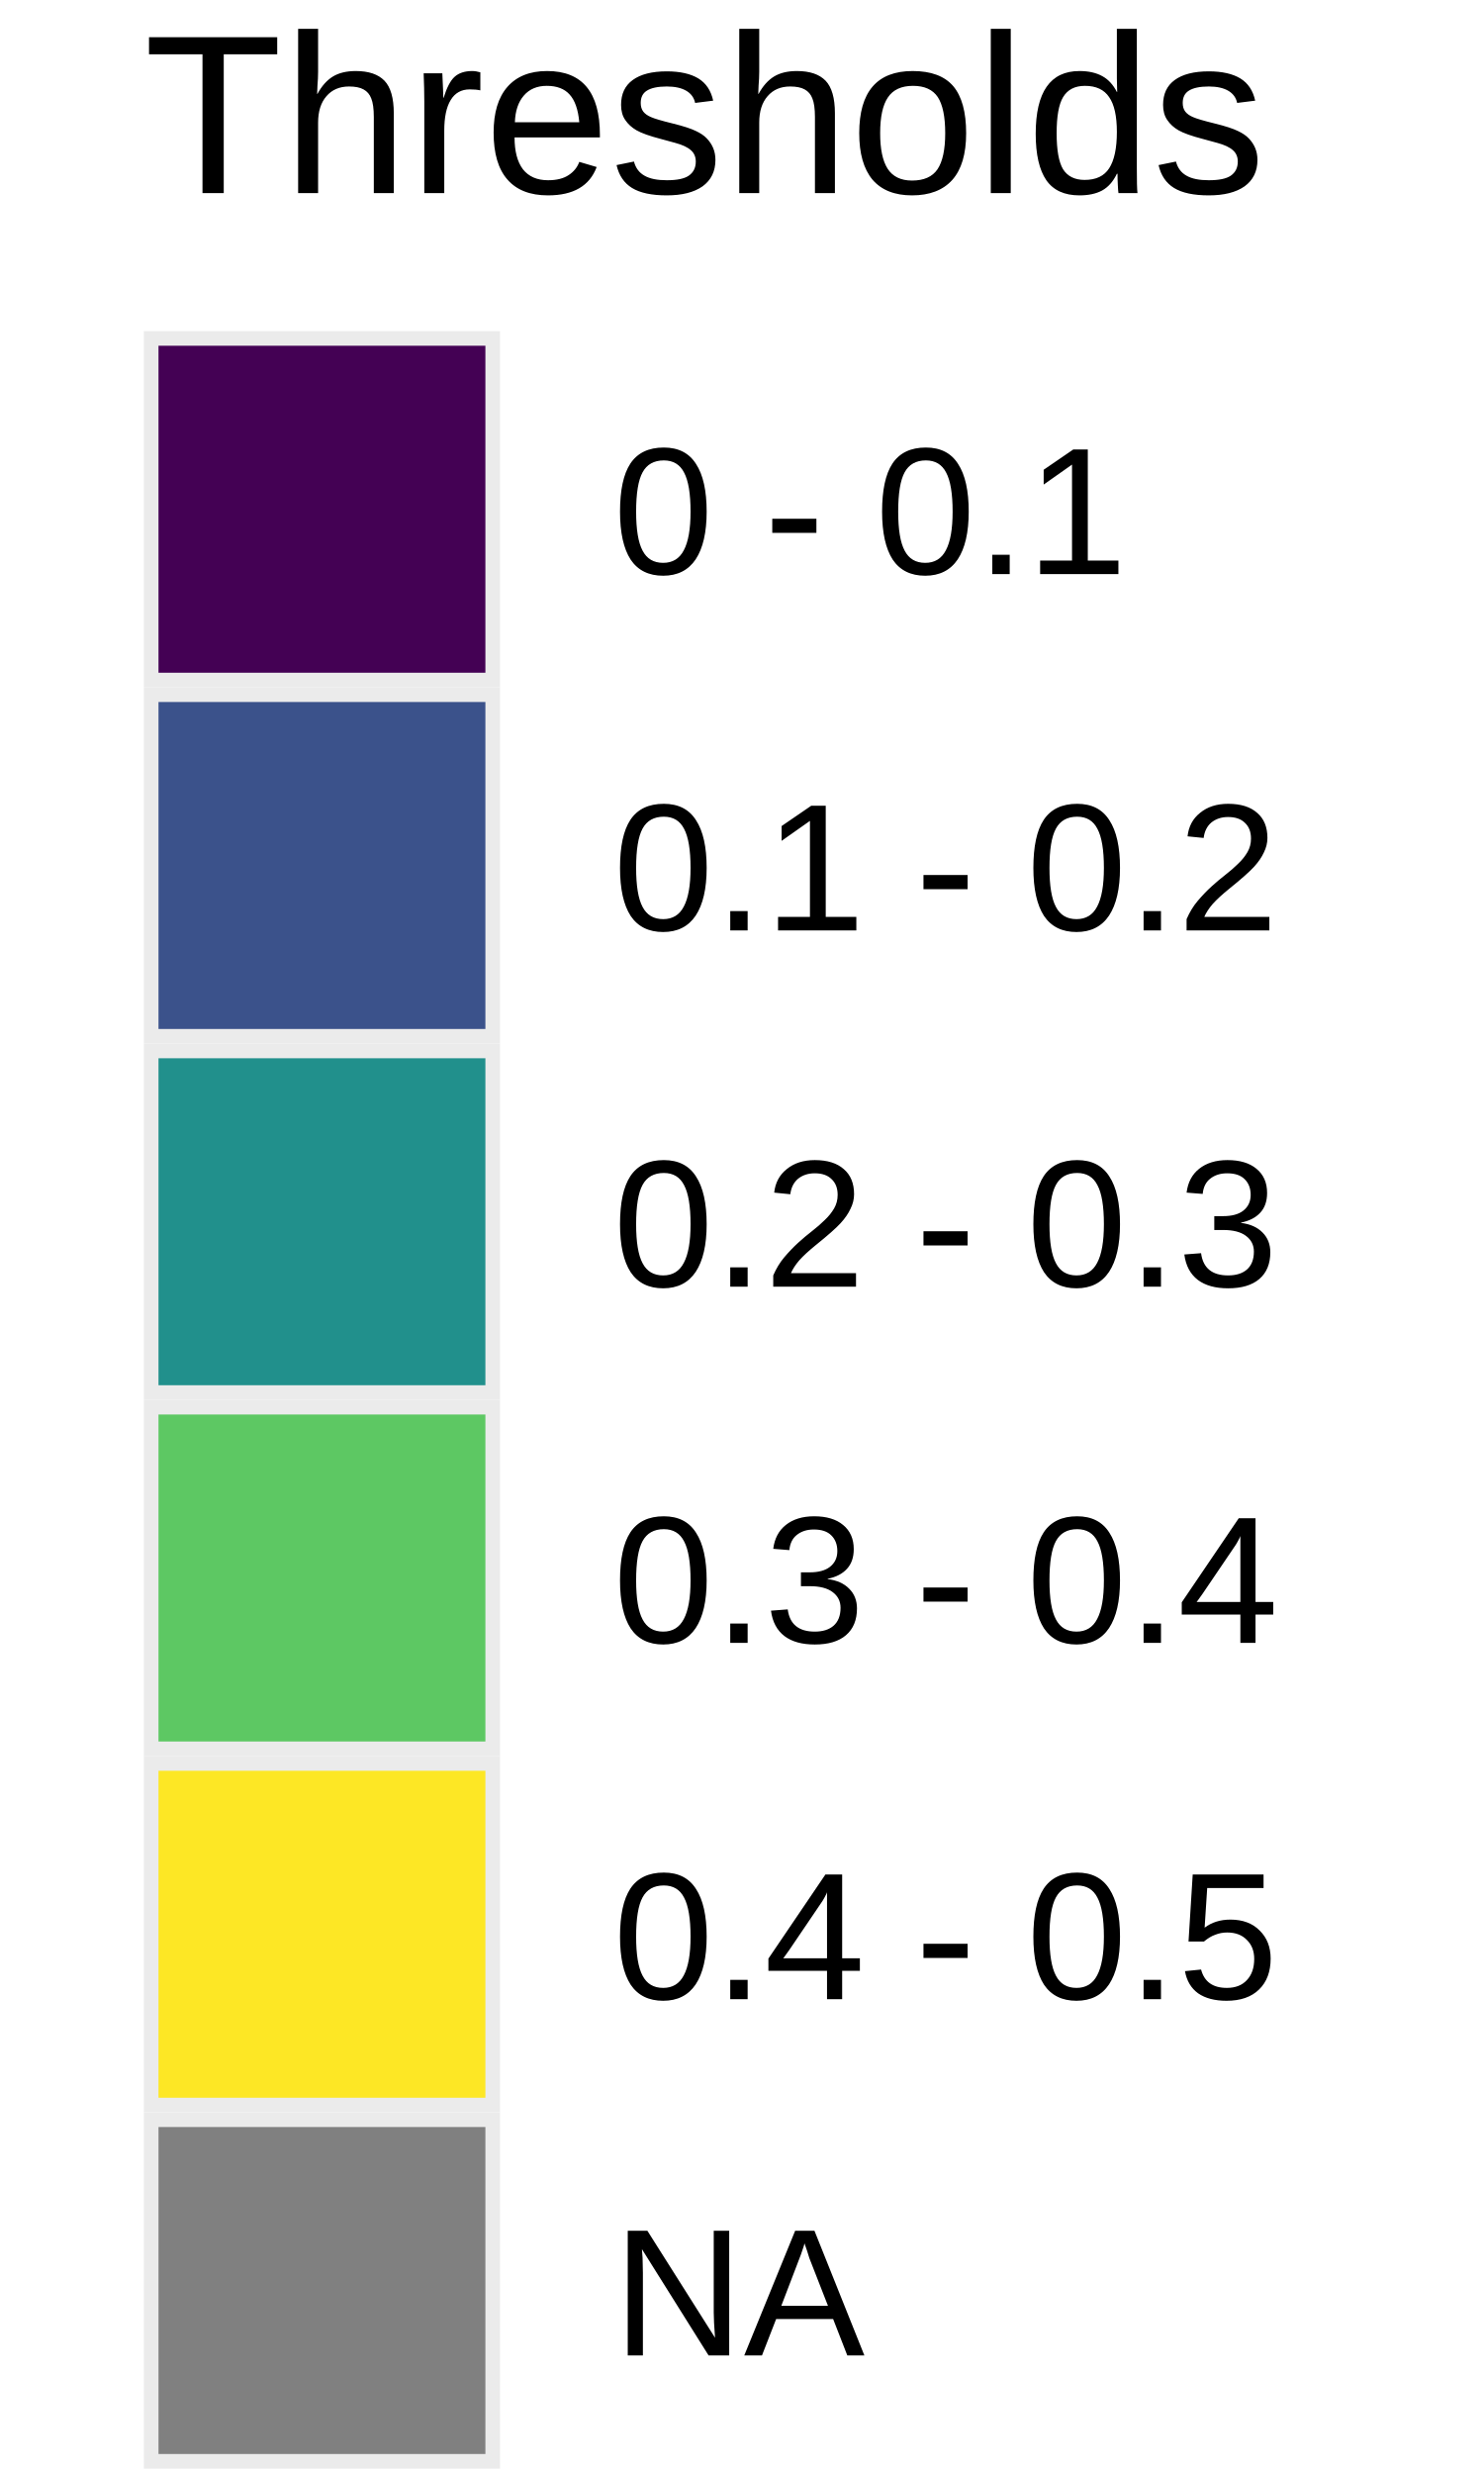
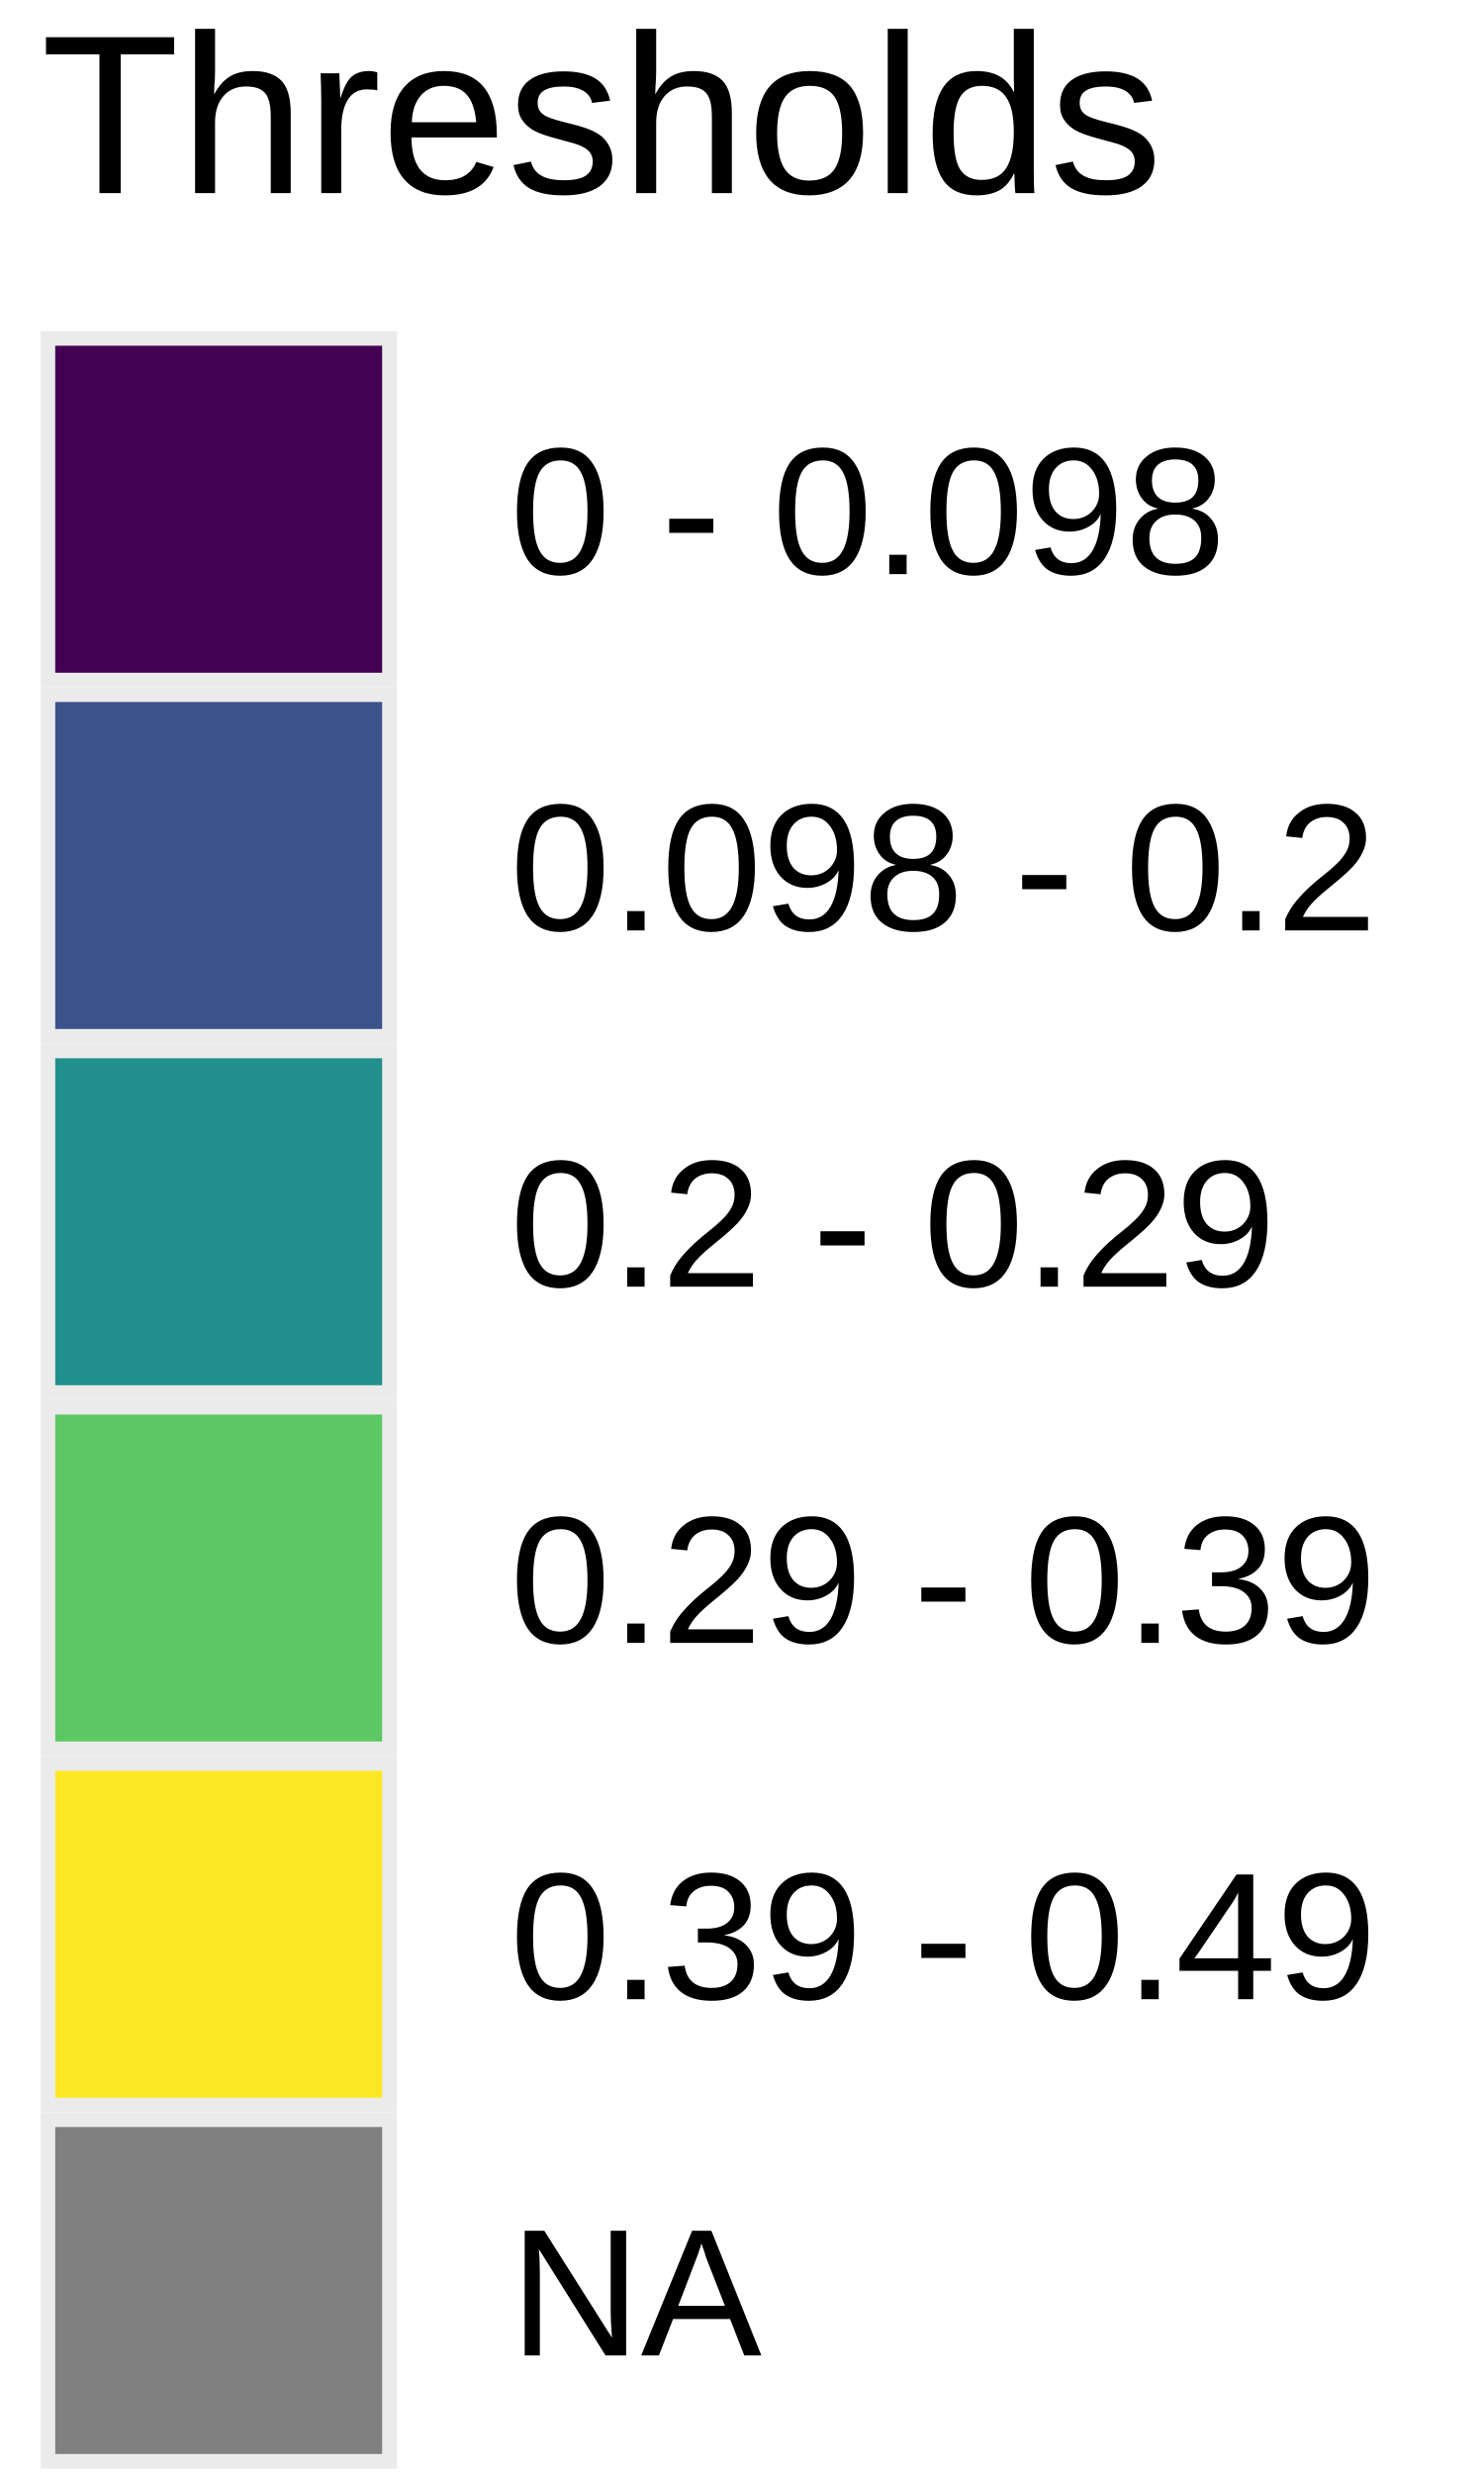
<svg xmlns="http://www.w3.org/2000/svg" class="svglite" width="72.00pt" height="120.00pt" viewBox="0 0 72.00 120.00">
  <defs>
    <style type="text/css">
    .svglite line, .svglite polyline, .svglite polygon, .svglite path, .svglite rect, .svglite circle {
      fill: none;
      stroke: #000000;
      stroke-linecap: round;
      stroke-linejoin: round;
      stroke-miterlimit: 10.00;
    }
    .svglite text {
      white-space: pre;
    }
  </style>
  </defs>
  <rect width="100%" height="100%" style="stroke: none; fill: #FFFFFF;" />
  <defs>
    <clipPath id="cpMC4wMHw3Mi4wMHwwLjAwfDEyMC4wMA==">
      <rect x="0.00" y="0.00" width="72.00" height="120.00" />
    </clipPath>
  </defs>
  <g clip-path="url(#cpMC4wMHw3Mi4wMHwwLjAwfDEyMC4wMA==)">
-     <rect x="1.50" y="-5.22" width="69.00" height="130.44" style="stroke-width: 1.07; stroke: none; fill: #FFFFFF;" />
-     <text x="6.98" y="9.37" style="font-size: 11.00px; font-family: &quot;Arial&quot;;" textLength="54.42px" lengthAdjust="spacingAndGlyphs">Thresholds</text>
-     <rect x="6.98" y="16.06" width="17.28" height="17.28" style="stroke-width: 1.07; stroke: none; fill: #EBEBEB;" />
-     <rect x="7.69" y="16.77" width="15.86" height="15.86" style="stroke-width: 1.07; stroke: none; stroke-linecap: butt; stroke-linejoin: miter; fill: #440154;" />
-     <rect x="6.98" y="33.34" width="17.28" height="17.28" style="stroke-width: 1.07; stroke: none; fill: #EBEBEB;" />
-     <rect x="7.69" y="34.05" width="15.86" height="15.86" style="stroke-width: 1.07; stroke: none; stroke-linecap: butt; stroke-linejoin: miter; fill: #3B528B;" />
-     <rect x="6.98" y="50.62" width="17.28" height="17.28" style="stroke-width: 1.07; stroke: none; fill: #EBEBEB;" />
-     <rect x="7.69" y="51.33" width="15.86" height="15.86" style="stroke-width: 1.07; stroke: none; stroke-linecap: butt; stroke-linejoin: miter; fill: #21908C;" />
-     <rect x="6.98" y="67.90" width="17.28" height="17.28" style="stroke-width: 1.07; stroke: none; fill: #EBEBEB;" />
-     <rect x="7.69" y="68.61" width="15.86" height="15.86" style="stroke-width: 1.07; stroke: none; stroke-linecap: butt; stroke-linejoin: miter; fill: #5DC863;" />
-     <rect x="6.98" y="85.18" width="17.28" height="17.28" style="stroke-width: 1.07; stroke: none; fill: #EBEBEB;" />
-     <rect x="7.69" y="85.89" width="15.86" height="15.86" style="stroke-width: 1.07; stroke: none; stroke-linecap: butt; stroke-linejoin: miter; fill: #FDE725;" />
-     <rect x="6.98" y="102.46" width="17.28" height="17.28" style="stroke-width: 1.07; stroke: none; fill: #EBEBEB;" />
-     <rect x="7.69" y="103.17" width="15.86" height="15.86" style="stroke-width: 1.07; stroke: none; stroke-linecap: butt; stroke-linejoin: miter; fill: #808080;" />
-     <text x="29.74" y="27.85" style="font-size: 8.80px; font-family: &quot;Arial&quot;;" textLength="24.94px" lengthAdjust="spacingAndGlyphs">0 - 0.1</text>
-     <text x="29.74" y="45.13" style="font-size: 8.80px; font-family: &quot;Arial&quot;;" textLength="32.28px" lengthAdjust="spacingAndGlyphs">0.1 - 0.2</text>
-     <text x="29.74" y="62.41" style="font-size: 8.80px; font-family: &quot;Arial&quot;;" textLength="32.28px" lengthAdjust="spacingAndGlyphs">0.2 - 0.3</text>
-     <text x="29.74" y="79.69" style="font-size: 8.80px; font-family: &quot;Arial&quot;;" textLength="32.28px" lengthAdjust="spacingAndGlyphs">0.3 - 0.4</text>
-     <text x="29.74" y="96.97" style="font-size: 8.80px; font-family: &quot;Arial&quot;;" textLength="32.28px" lengthAdjust="spacingAndGlyphs">0.4 - 0.5</text>
-     <text x="29.74" y="114.25" style="font-size: 8.80px; font-family: &quot;Arial&quot;;" textLength="12.22px" lengthAdjust="spacingAndGlyphs">NA</text>
+     <rect x="-3.50" y="-5.22" width="79.01" height="130.44" style="stroke-width: 1.07; stroke: none; fill: #FFFFFF;" />
+     <text x="1.98" y="9.37" style="font-size: 11.00px; font-family: &quot;Arial&quot;;" textLength="54.42px" lengthAdjust="spacingAndGlyphs">Thresholds</text>
+     <rect x="1.98" y="16.06" width="17.28" height="17.28" style="stroke-width: 1.07; stroke: none; fill: #EBEBEB;" />
+     <rect x="2.68" y="16.77" width="15.86" height="15.86" style="stroke-width: 1.07; stroke: none; stroke-linecap: butt; stroke-linejoin: miter; fill: #440154;" />
+     <rect x="1.98" y="33.34" width="17.28" height="17.28" style="stroke-width: 1.07; stroke: none; fill: #EBEBEB;" />
+     <rect x="2.68" y="34.05" width="15.86" height="15.86" style="stroke-width: 1.07; stroke: none; stroke-linecap: butt; stroke-linejoin: miter; fill: #3B528B;" />
+     <rect x="1.98" y="50.62" width="17.28" height="17.28" style="stroke-width: 1.07; stroke: none; fill: #EBEBEB;" />
+     <rect x="2.68" y="51.33" width="15.86" height="15.86" style="stroke-width: 1.07; stroke: none; stroke-linecap: butt; stroke-linejoin: miter; fill: #21908C;" />
+     <rect x="1.98" y="67.90" width="17.28" height="17.28" style="stroke-width: 1.07; stroke: none; fill: #EBEBEB;" />
+     <rect x="2.68" y="68.61" width="15.86" height="15.86" style="stroke-width: 1.07; stroke: none; stroke-linecap: butt; stroke-linejoin: miter; fill: #5DC863;" />
+     <rect x="1.98" y="85.18" width="17.28" height="17.28" style="stroke-width: 1.07; stroke: none; fill: #EBEBEB;" />
+     <rect x="2.68" y="85.89" width="15.86" height="15.86" style="stroke-width: 1.07; stroke: none; stroke-linecap: butt; stroke-linejoin: miter; fill: #FDE725;" />
+     <rect x="1.98" y="102.46" width="17.28" height="17.28" style="stroke-width: 1.07; stroke: none; fill: #EBEBEB;" />
+     <rect x="2.68" y="103.17" width="15.86" height="15.86" style="stroke-width: 1.07; stroke: none; stroke-linecap: butt; stroke-linejoin: miter; fill: #808080;" />
+     <text x="24.74" y="27.85" style="font-size: 8.80px; font-family: &quot;Arial&quot;;" textLength="34.73px" lengthAdjust="spacingAndGlyphs">0 - 0.098</text>
+     <text x="24.74" y="45.13" style="font-size: 8.80px; font-family: &quot;Arial&quot;;" textLength="42.07px" lengthAdjust="spacingAndGlyphs">0.098 - 0.2</text>
+     <text x="24.74" y="62.41" style="font-size: 8.80px; font-family: &quot;Arial&quot;;" textLength="37.17px" lengthAdjust="spacingAndGlyphs">0.2 - 0.29</text>
+     <text x="24.74" y="79.69" style="font-size: 8.80px; font-family: &quot;Arial&quot;;" textLength="42.07px" lengthAdjust="spacingAndGlyphs">0.29 - 0.39</text>
+     <text x="24.74" y="96.97" style="font-size: 8.80px; font-family: &quot;Arial&quot;;" textLength="42.07px" lengthAdjust="spacingAndGlyphs">0.39 - 0.49</text>
+     <text x="24.74" y="114.25" style="font-size: 8.80px; font-family: &quot;Arial&quot;;" textLength="12.22px" lengthAdjust="spacingAndGlyphs">NA</text>
  </g>
</svg>
